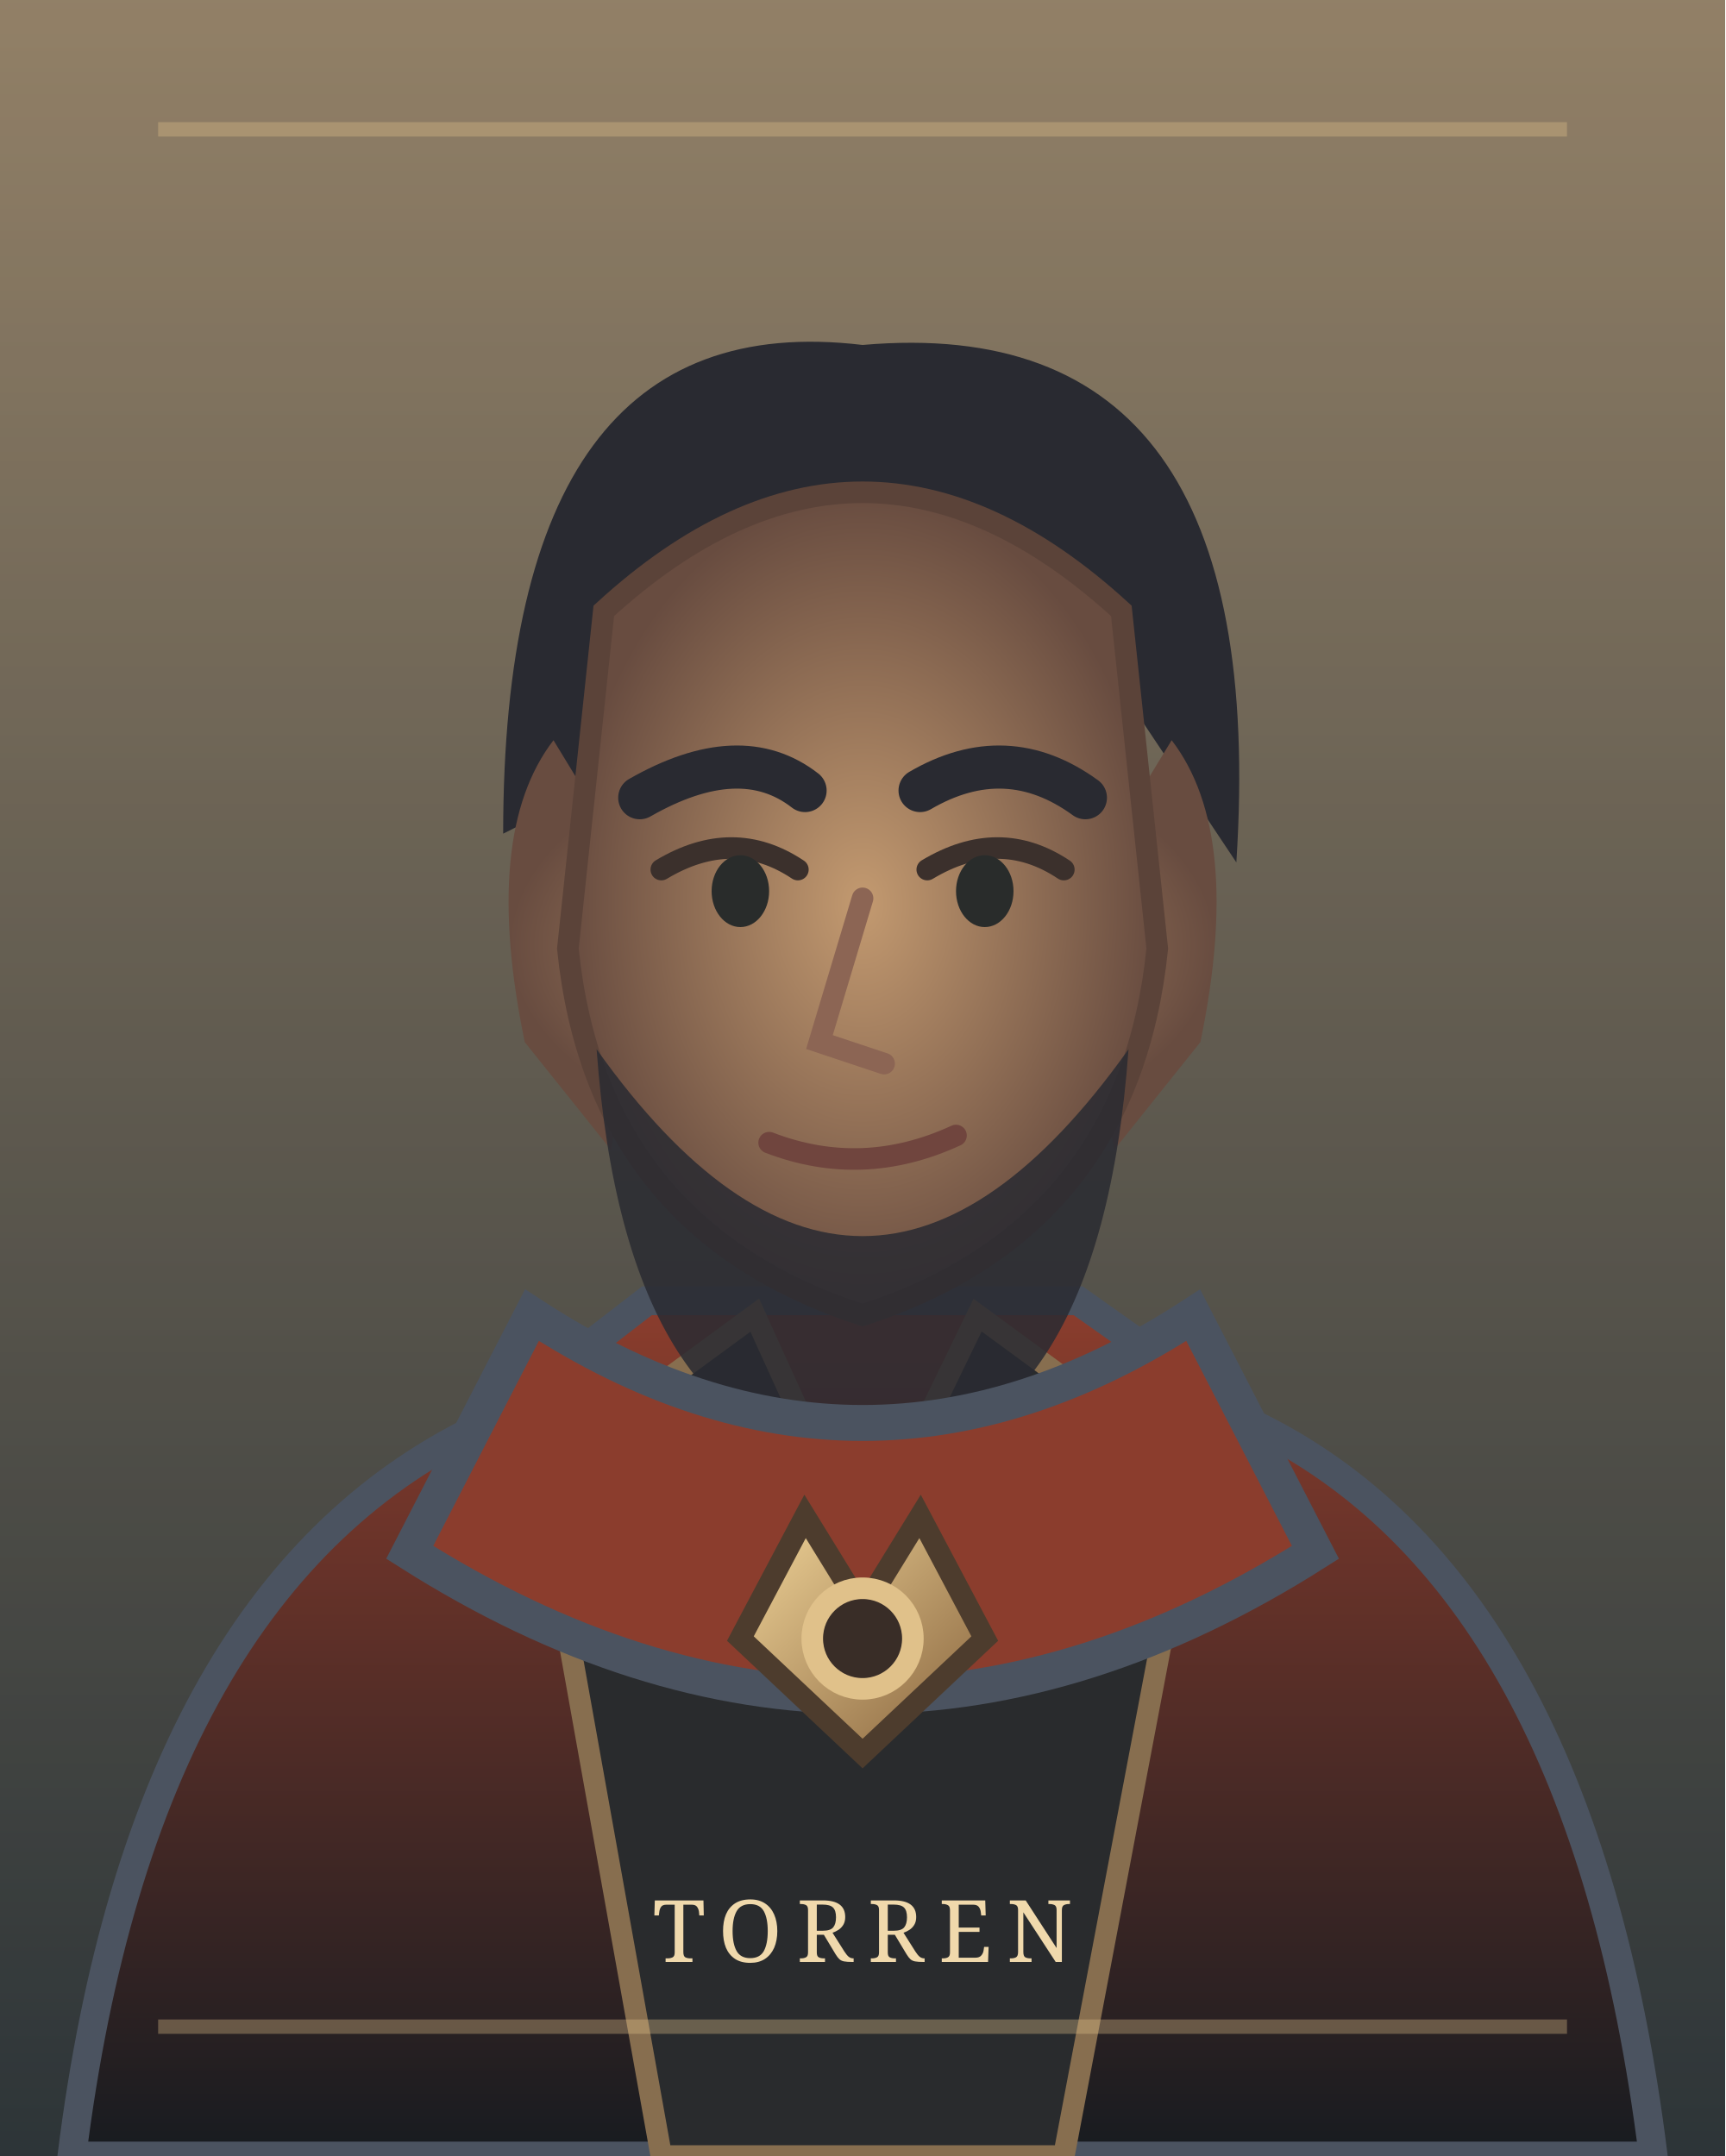
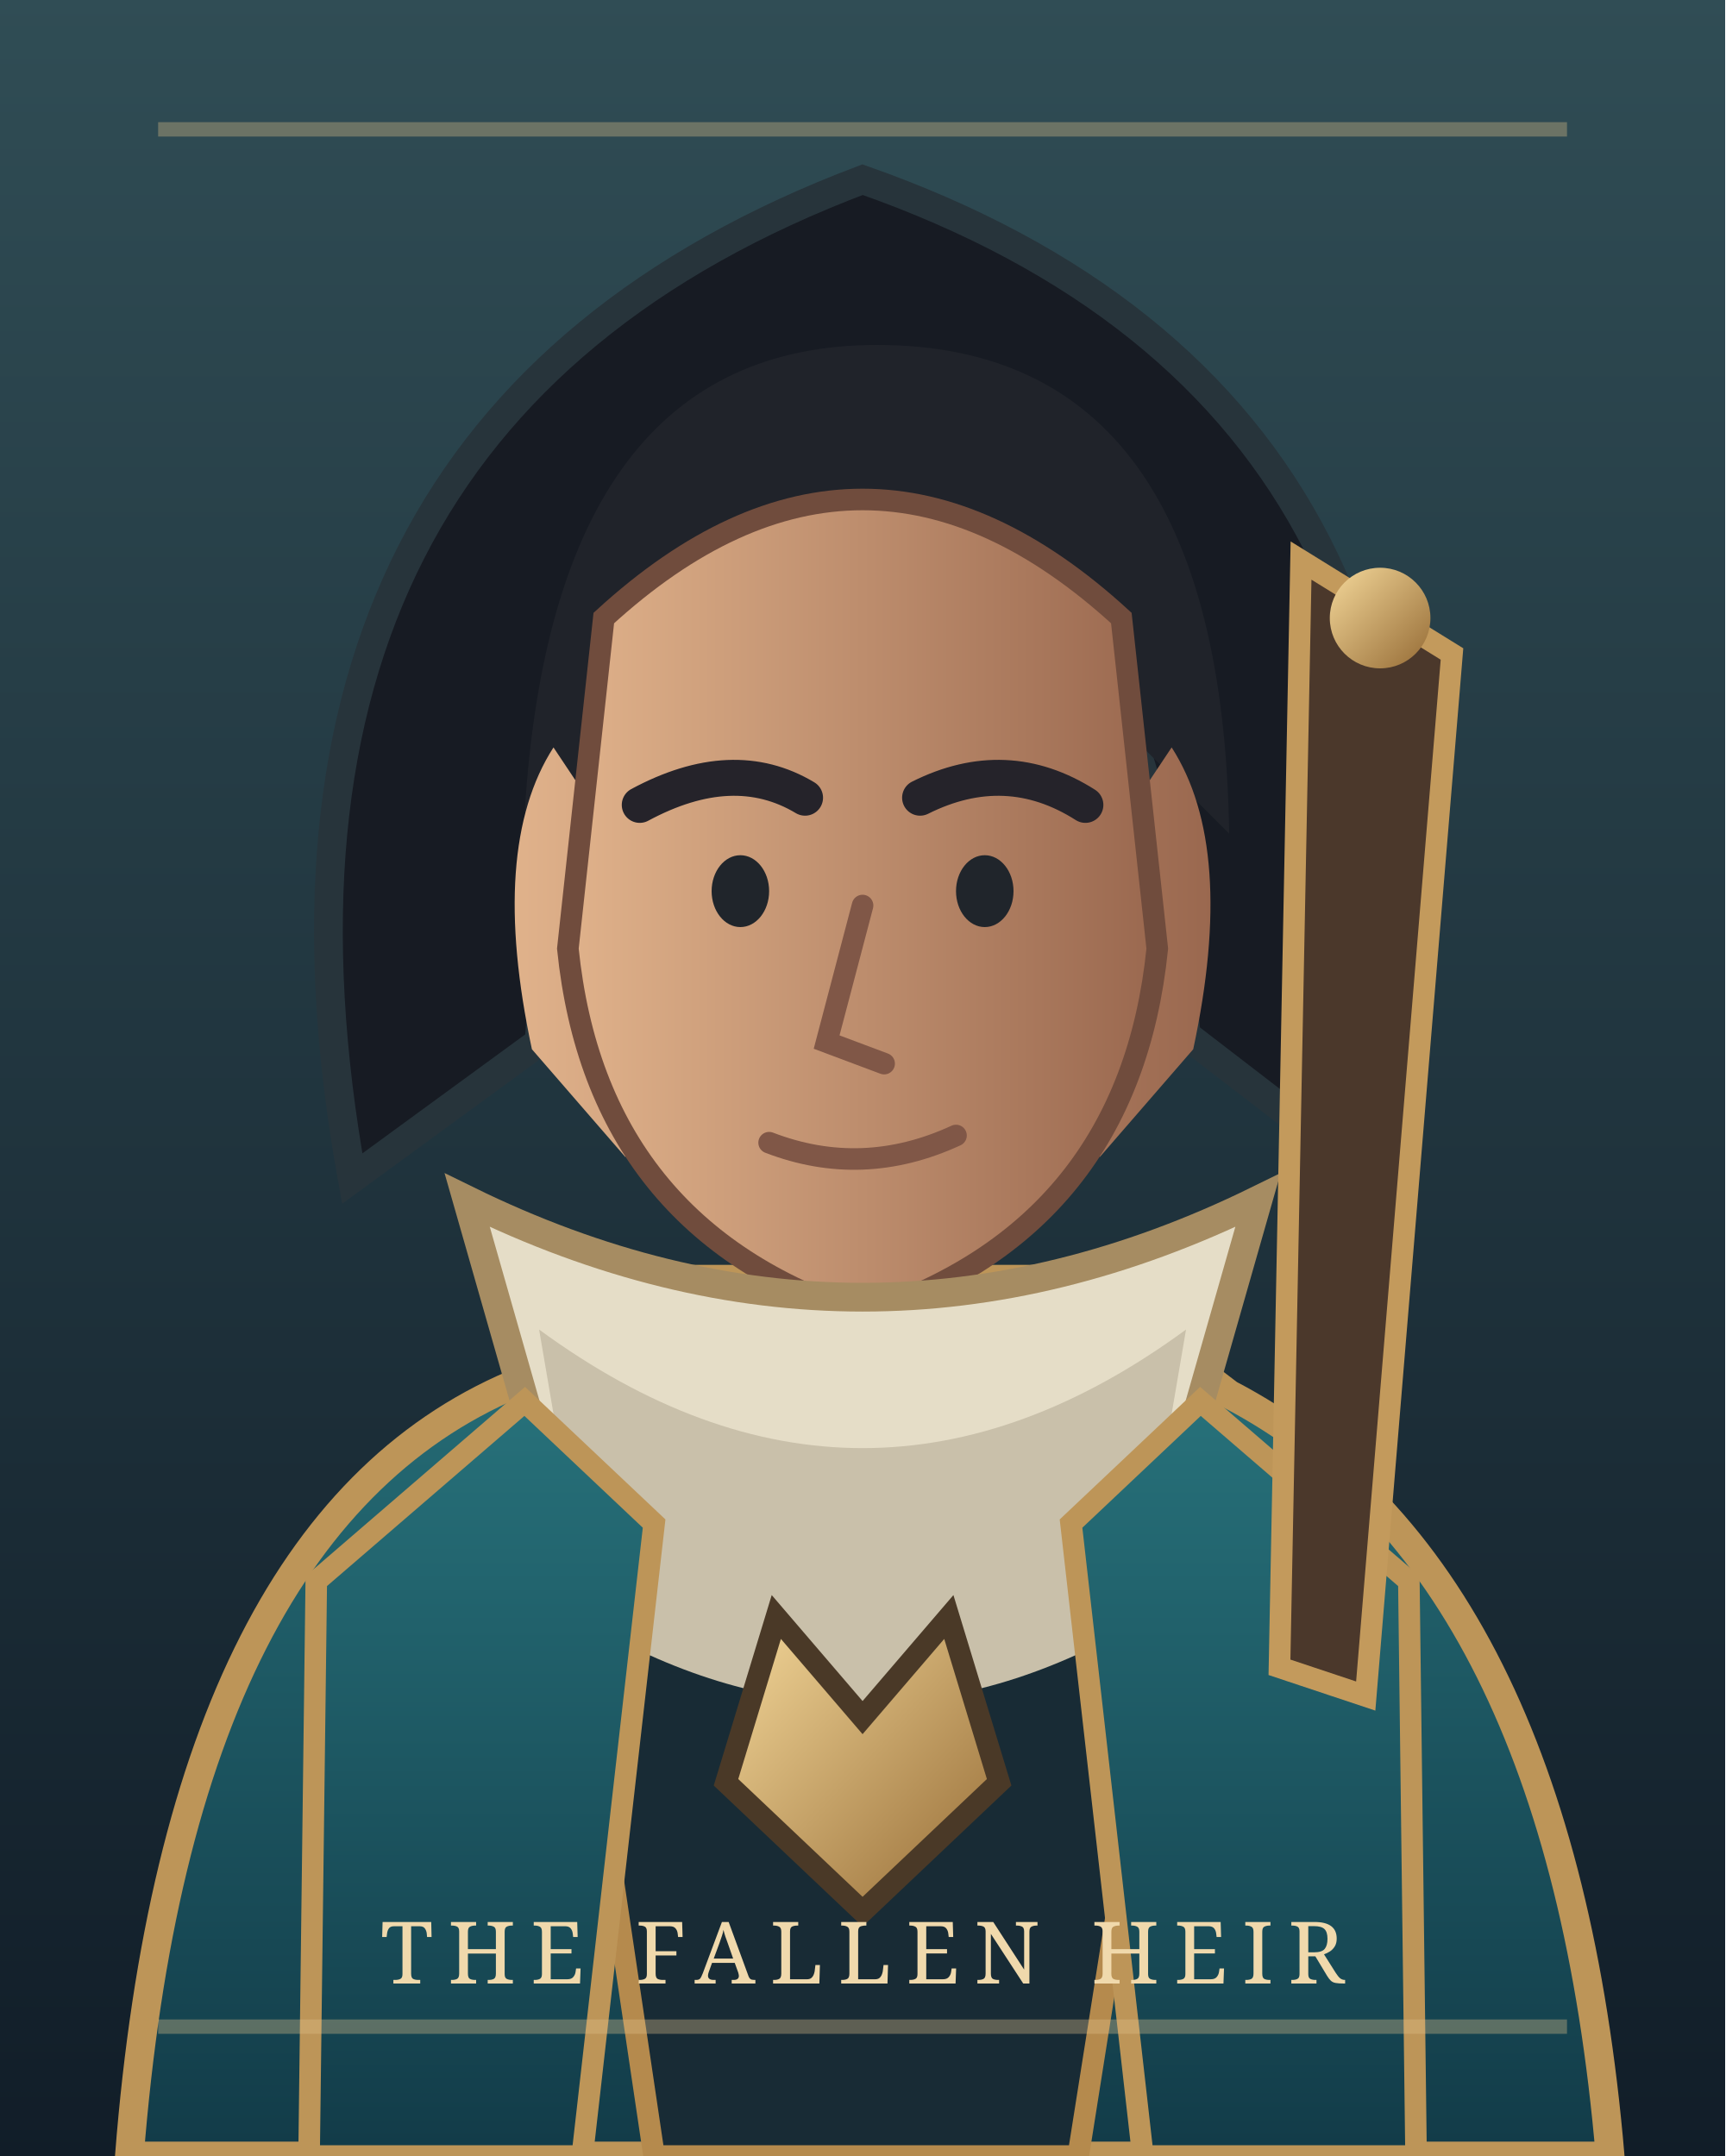
<svg xmlns="http://www.w3.org/2000/svg" width="240" height="300" viewBox="0 0 240 300">
  <defs>
    <linearGradient id="bg" x2="0" y2="1">
-       <stop stop-color="#b39a79" />
-       <stop offset="1" stop-color="#343b3e" />
+       <stop stop-color="#304d55" />
+       <stop offset="1" stop-color="#111d28" />
    </linearGradient>
-     <linearGradient id="cloth" x2="0" y2="1">
-       <stop stop-color="#8b3d2d" />
-       <stop offset="1" stop-color="#171b20" />
+     <linearGradient id="coat" x2="0" y2="1">
+       <stop stop-color="#27717a" />
+       <stop offset="1" stop-color="#123b48" />
    </linearGradient>
-     <radialGradient id="skin">
-       <stop stop-color="#c39a70" />
-       <stop offset="1" stop-color="#684c40" />
-     </radialGradient>
+     <linearGradient id="skin">
+       <stop stop-color="#e0b28b" />
+       <stop offset="1" stop-color="#9a684f" />
+     </linearGradient>
    <linearGradient id="gold" x2="1" y2="1">
-       <stop stop-color="#f2d69a" />
-       <stop offset="1" stop-color="#85613b" />
+       <stop stop-color="#f4d89a" />
+       <stop offset="1" stop-color="#956b35" />
    </linearGradient>
  </defs>
  <rect width="240" height="300" fill="url(#bg)" />
-   <path d="M0 0H240V300H0Z" fill="#101820" opacity=".2" />
-   <path d="M10 300 Q20 220 68 198 L90 181 H150 L174 198 Q220 220 230 300Z" fill="url(#cloth)" stroke="#4b5360" stroke-width="4" />
-   <path d="M75 205 L105 183 L120 216 L136 183 L166 205 L148 300 H92Z" fill="#292b2d" stroke="#876e4f" stroke-width="3" />
-   <path d="M70 116 Q70 42 120 48 Q177 43 172 120 L158 99 Q139 81 122 88 Q95 78 80 111Z" fill="#292a31" />
-   <path d="M77 103 Q67 116 73 145 L85 160 L91 126Z M163 103 Q173 116 167 145 L155 160 L149 126Z" fill="url(#skin)" />
-   <path d="M84 85 Q120 52 156 85 L161 132 Q157 171 120 183 Q83 171 79 132Z" fill="url(#skin)" stroke="#5b4339" stroke-width="3" />
-   <path d="M83 146 Q120 198 157 146 Q153 201 120 204 Q87 201 83 146Z" fill="#292a31" opacity=".85" />
-   <path d="M89 111 Q103 103 112 110 M128 110 Q140 103 151 111" fill="none" stroke="#292a31" stroke-width="6" stroke-linecap="round" />
-   <path d="M92 121 Q102 115 111 121 M129 121 Q139 115 148 121" fill="none" stroke="#3b302c" stroke-width="3" stroke-linecap="round" />
-   <ellipse cx="103" cy="124" rx="4" ry="5" fill="#292c2b" />
-   <ellipse cx="137" cy="124" rx="4" ry="5" fill="#292c2b" />
-   <path d="M120 125 L114 145 L123 148" fill="none" stroke="#8c6554" stroke-width="3" stroke-linecap="round" />
-   <path d="M107 159 Q120 164 133 158" fill="none" stroke="#70453e" stroke-width="3" stroke-linecap="round" />
-   <path d="M74 183 Q120 213 166 183 L183 216 Q120 256 57 216Z" fill="#8b3d2d" stroke="#4b5360" stroke-width="5" />
-   <path d="M112 211 L120 224 L128 211 L137 228 L120 244 L103 228Z" fill="url(#gold)" stroke="#4d3c2d" stroke-width="3" />
-   <circle cx="120" cy="228" r="7" fill="#392d27" stroke="#e0c18a" stroke-width="3" />
-   <path d="M22 18H218 M22 282H218" stroke="#e0c18a" opacity=".35" stroke-width="2" />
-   <text x="120" y="273" fill="#f0d9ac" font-size="12" font-family="serif" text-anchor="middle" letter-spacing="2">TORREN</text>
+   <path d="M18 300Q25 211 73 192L91 178H150L171 194Q217 218 224 300Z" fill="url(#coat)" stroke="#bd9558" stroke-width="4" />
+   <path d="M76 199L105 181L120 213L137 181L166 199L150 300H91Z" fill="#182b35" stroke="#b58a4d" stroke-width="3" />
+   <path d="M49 164Q30 59 120 25Q211 57 191 164L165 144Q160 73 120 63Q80 75 75 145Z" fill="#171b23" stroke="#27343b" stroke-width="4" />
+   <path d="M73 113Q77 48 122 48Q170 48 171 116L156 101Q139 82 120 88Q97 80 81 111Z" fill="#20232a" />
+   <path d="M77 104Q68 118 74 146L87 161L91 125Z M163 104Q172 118 166 146L153 161L149 125Z" fill="url(#skin)" />
+   <path d="M84 86Q120 53 156 86L161 132Q157 171 120 183Q83 171 79 132Z" fill="url(#skin)" stroke="#704c3d" stroke-width="3" />
+   <path d="M89 112Q102 105 112 111M128 111Q140 105 151 112" fill="none" stroke="#25232a" stroke-width="5" stroke-linecap="round" />
+   <ellipse cx="103" cy="124" rx="4" ry="5" fill="#20252b" />
+   <ellipse cx="137" cy="124" rx="4" ry="5" fill="#20252b" />
+   <path d="M120 126L115 145L123 148M107 159Q120 164 133 158" fill="none" stroke="#805747" stroke-width="3" stroke-linecap="round" />
+   <path d="M65 167Q120 194 175 167L163 209Q120 236 77 209Z" fill="#e5ddc7" stroke="#a68c62" stroke-width="4" />
+   <path d="M75 185Q120 218 165 185L158 226Q120 248 82 226Z" fill="#c9c0aa" />
+   <path d="M44 220L73 195L91 212L81 300H43Z M196 220L167 195L149 212L159 300H197Z" fill="url(#coat)" stroke="#bd9558" stroke-width="3" />
+   <path d="M108 225L120 239L132 225L139 248L120 266L101 248Z" fill="url(#gold)" stroke="#4a3927" stroke-width="3" />
+   <path d="M181 78L202 91L190 236L178 232Z" fill="#4b382b" stroke="#c39a5c" stroke-width="3" />
+   <circle cx="192" cy="86" r="7" fill="url(#gold)" />
+   <path d="M22 18H218M22 282H218" stroke="#e0c18a" opacity=".35" stroke-width="2" />
+   <text x="120" y="276" fill="#f0d9ac" font-size="12" font-family="serif" text-anchor="middle" letter-spacing="2">THE FALLEN HEIR</text>
</svg>
